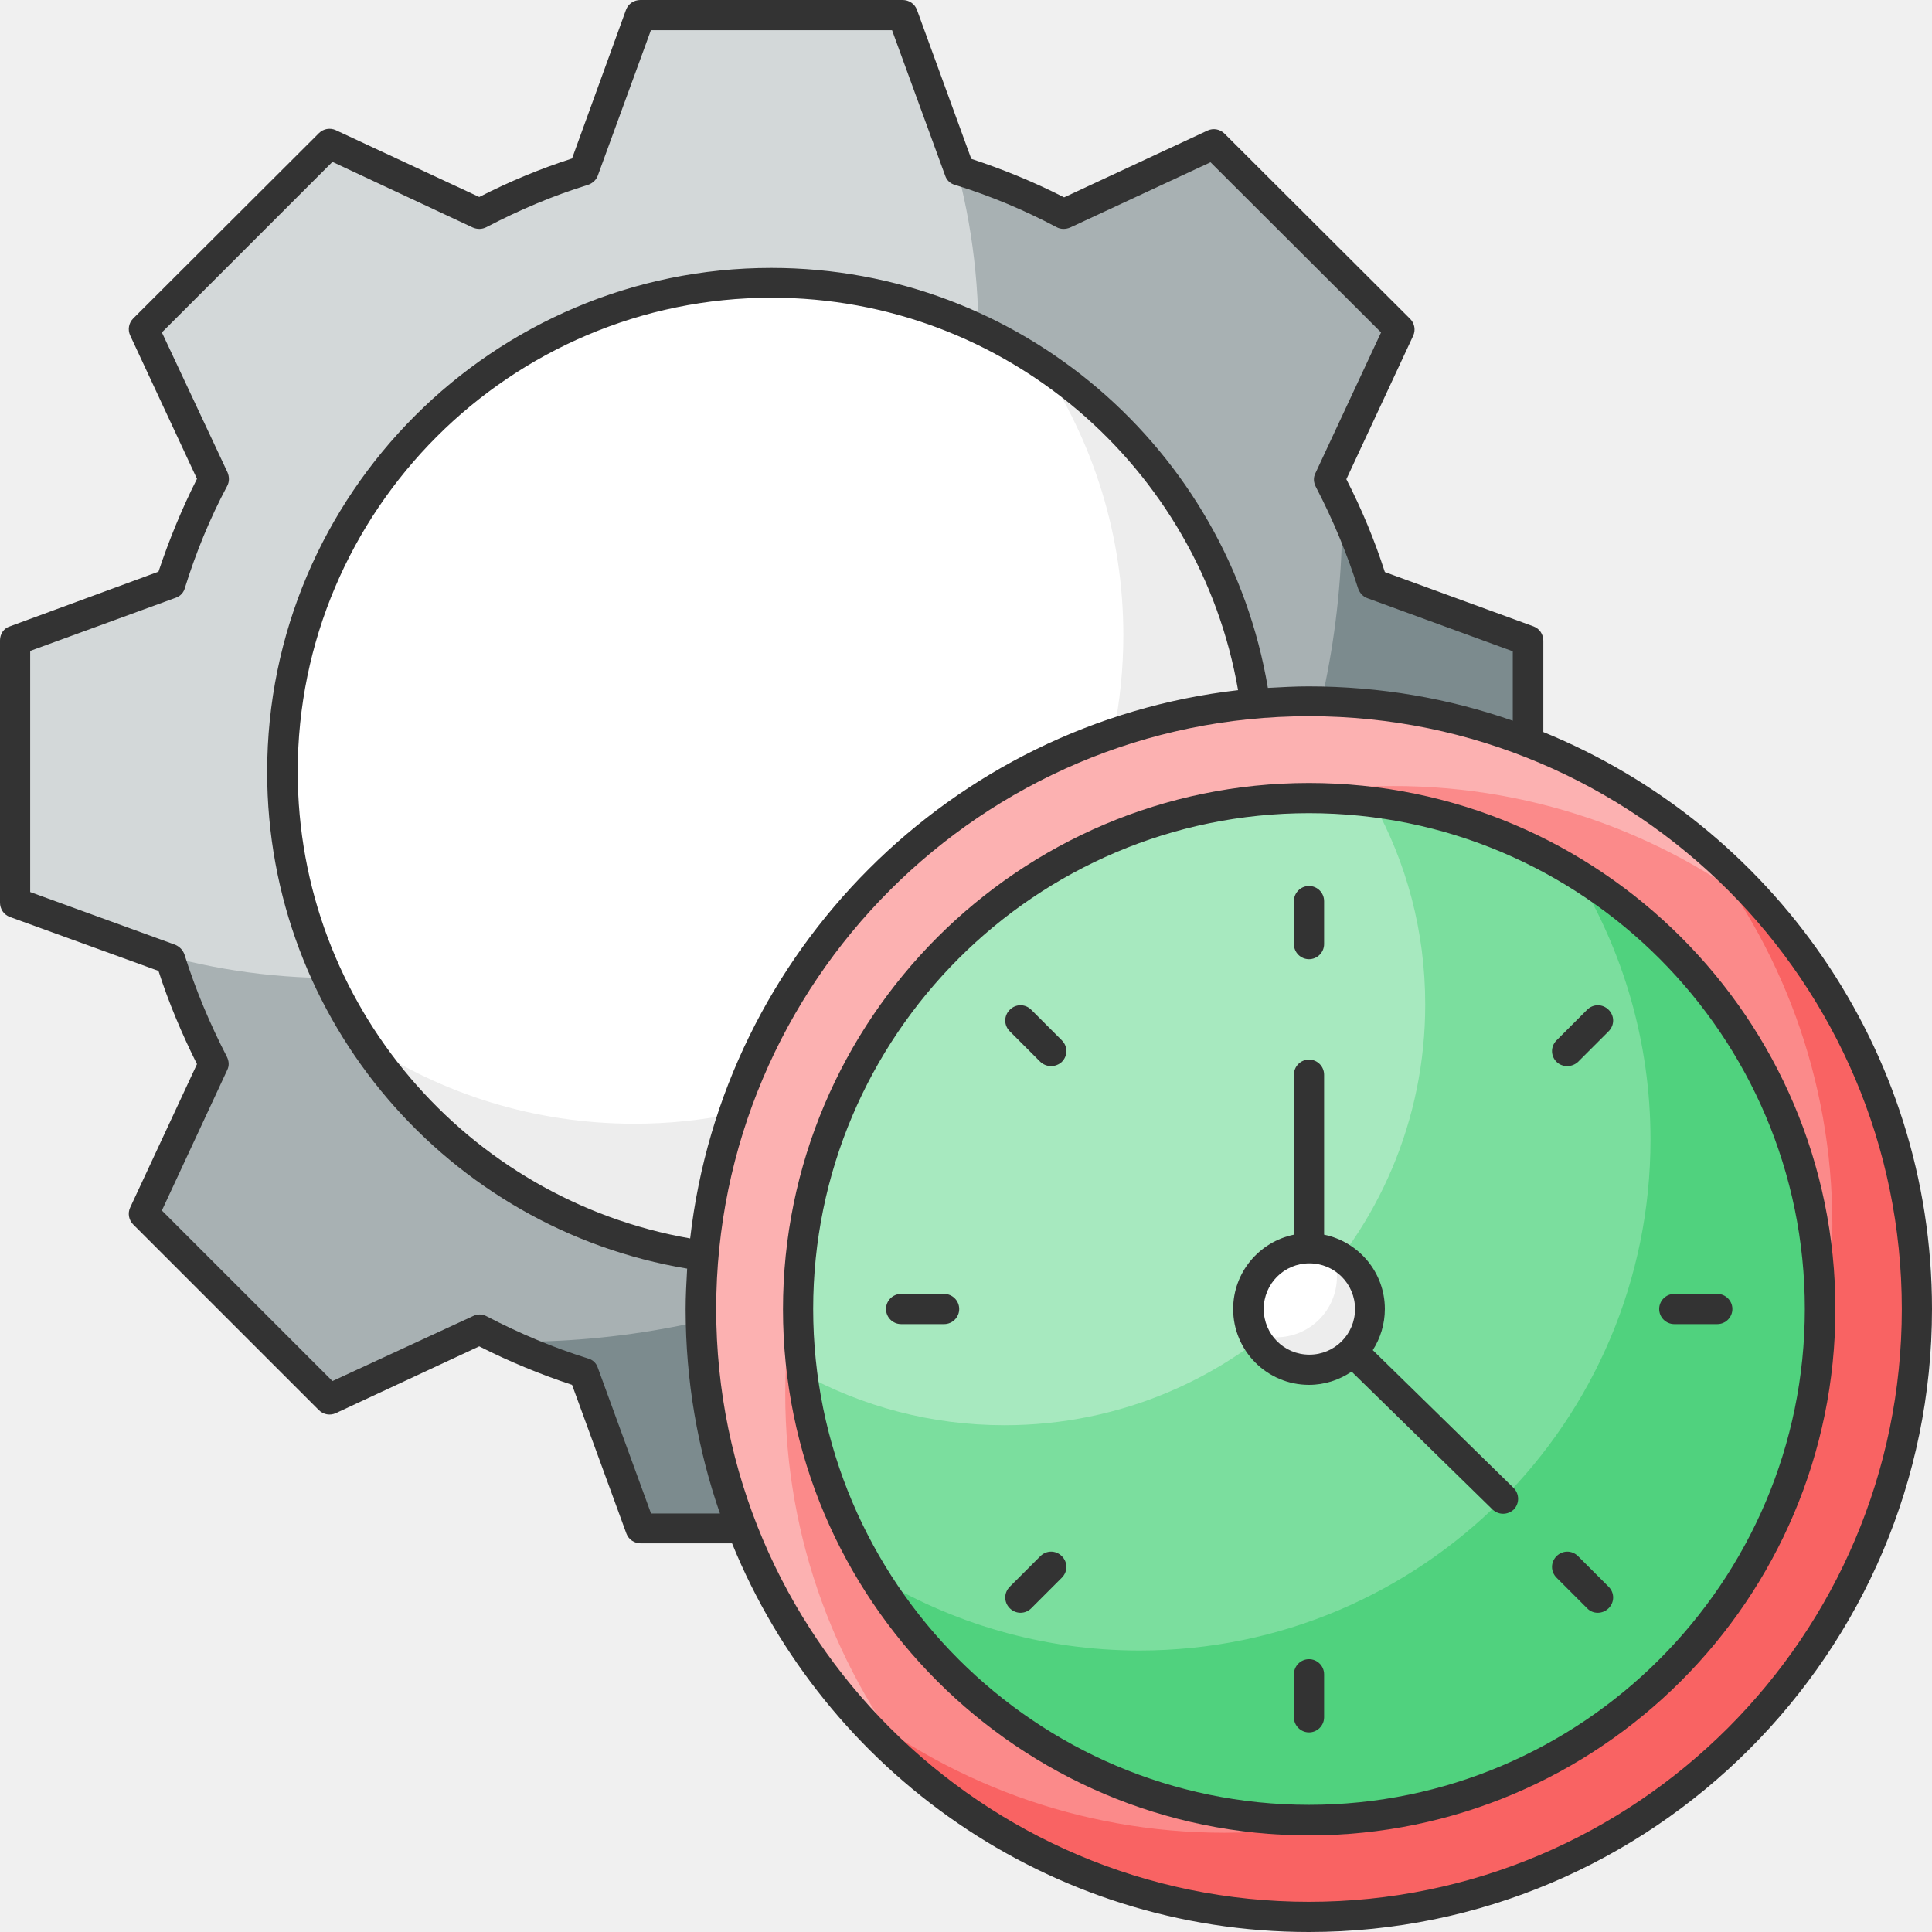
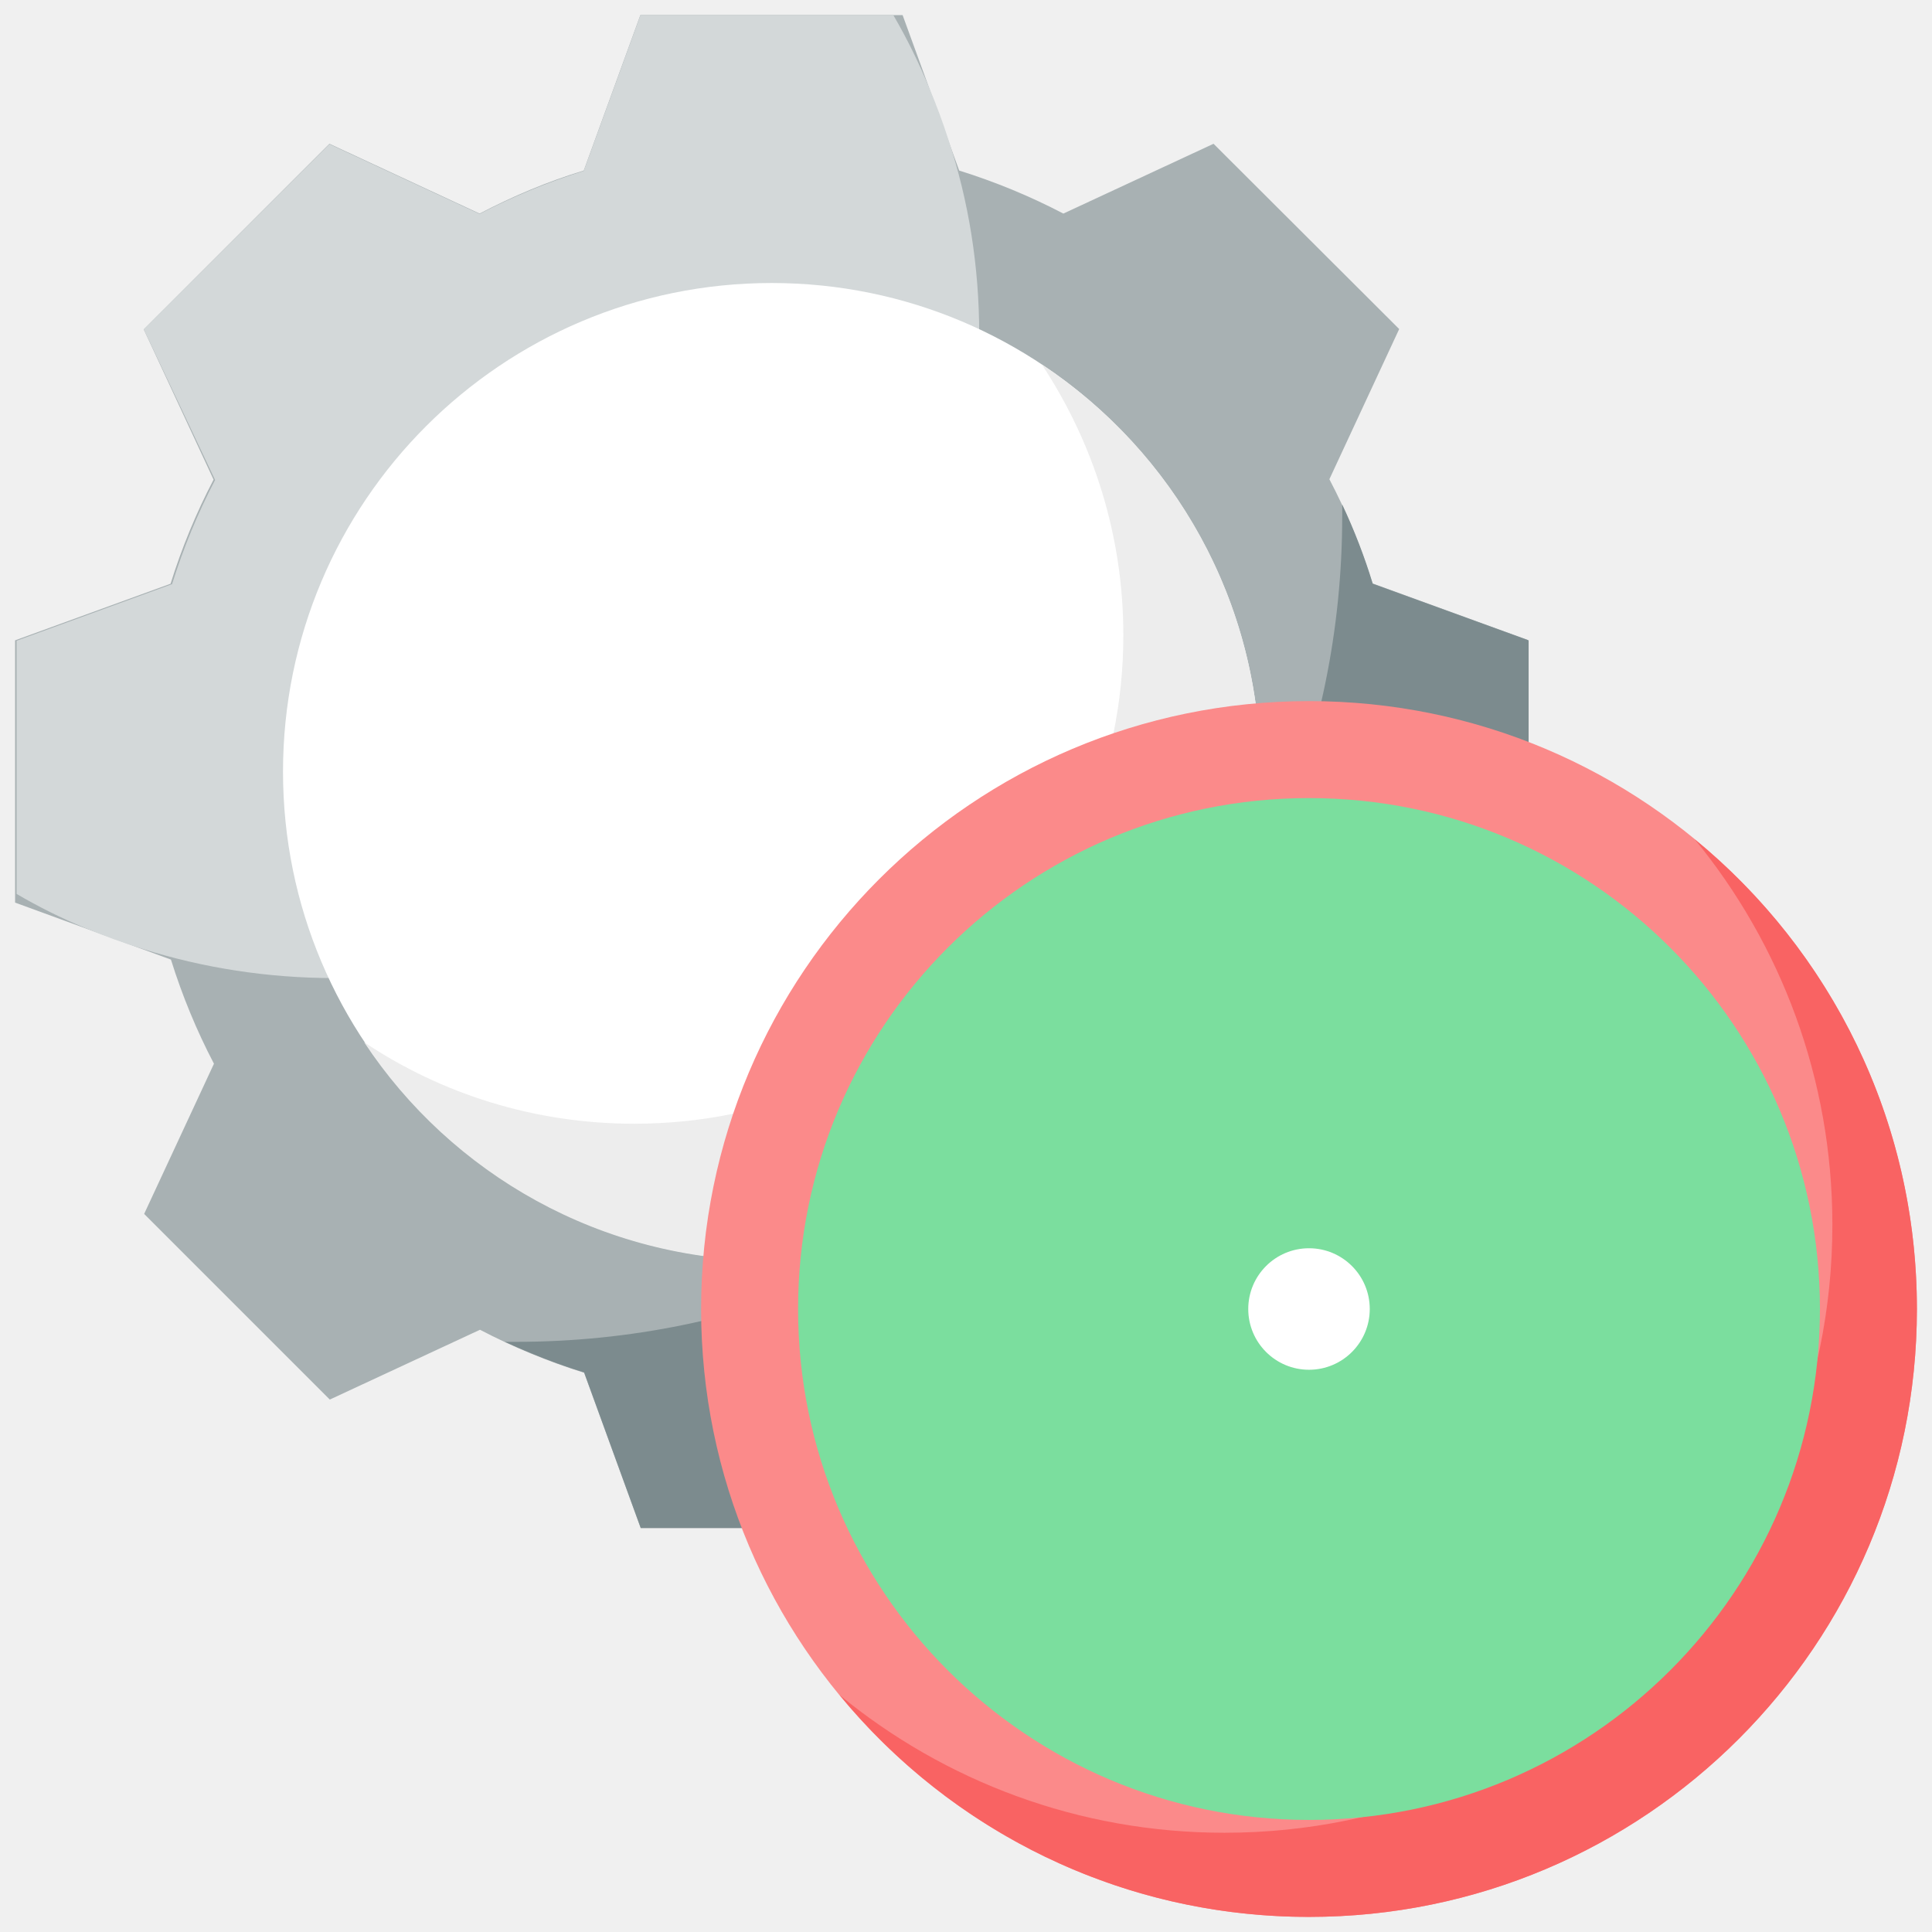
- <svg xmlns="http://www.w3.org/2000/svg" width="800px" height="800px" viewBox="0 0 512 512" id="Layer_1" version="1.1" xml:space="preserve">
-   <style type="text/css">
- 	.st0{fill:#A8B1B3;}
- 	.st1{fill:#D3D8D9;}
- 	.st2{fill:#7C8B8E;}
- 	.st3{fill:#FFFFFF;}
- 	.st4{fill:#EDEDED;}
- 	.st5{fill:#FB8A8A;}
- 	.st6{fill:#F96363;}
- 	.st7{fill:#FCB1B1;}
- 	.st8{fill:#333333;}
- 	.st9{fill:#7BDE9E;}
- 	.st10{fill:#A7E9BF;}
- 	.st11{fill:#50D27E;}
- </style>
-   <g>
-     <g>
-       <g>
-         <g>
-           <path class="st0" d="M363.7,254.3c-3,9.6-6.8,18.8-11.4,27.6l18.5,39.8l-49.1,49.2l-39.8-18.5c-8.8,4.6-18,8.4-27.6,11.4      l-15,41.2h-69.5l-15-41.2c-9.6-3-18.8-6.8-27.6-11.4l-39.8,18.5l-49.2-49.2l18.5-39.8c-4.6-8.8-8.4-18-11.4-27.6L4,239.2v-69.5      l41.2-15c3-9.6,6.8-18.8,11.4-27.6L38.1,87.3l49.2-49.2l39.8,18.5c8.8-4.6,18-8.5,27.6-11.4l15-41.2h69.5l15,41.2      c9.6,3,18.8,6.8,27.6,11.4l39.8-18.5l49.2,49.1l-18.5,39.8c4.6,8.8,8.5,18,11.4,27.6l41.2,15v69.5L363.7,254.3z" />
-         </g>
-       </g>
-       <g>
-         <path class="st1" d="M259.3,88.6c0,94.2-76.4,170.6-170.7,170.6c-17.7,0-34.7-2.7-50.7-7.7c0,0-0.1,0-0.1,0     c-5.2-1.6-10.4-3.5-15.4-5.6c0,0-0.1,0-0.1,0c-6.3-2.6-12.3-5.6-18.1-9v-67.1l41.2-15c3-9.6,6.8-18.8,11.4-27.6L38.1,87.3     l49.2-49.1l39.8,18.5c8.8-4.6,18-8.4,27.6-11.4l15-41.2h67.1c3.6,6.2,6.8,12.7,9.5,19.3c1.9,4.5,3.6,9.1,5.1,13.8     C256.5,53.3,259.3,70.6,259.3,88.6z" />
-       </g>
-       <g>
-         <g>
-           <path class="st2" d="M363.7,254.3c-3,9.6-6.8,18.8-11.4,27.6l18.6,39.8l-49.1,49.2l-39.8-18.6c-8.8,4.6-18,8.4-27.6,11.4      l-15,41.2h-69.6l-15-41.2c-7.2-2.2-14.2-5-21-8.1c1,0,2,0,3,0c120.9,0,218.9-97.9,218.9-218.8c0-1,0-2.1,0-3.1      c3.2,6.8,5.9,13.8,8.1,21l41.3,15v69.5L363.7,254.3z" />
-         </g>
-       </g>
-       <g>
-         <path class="st3" d="M334,204.5C334,276,276,334,204.5,334c-71.5,0-129.5-58-129.5-129.5c0-71.6,58-129.6,129.5-129.6     C276,74.9,334,132.9,334,204.5z" />
-       </g>
-       <g>
-         <path class="st4" d="M334,204.5c0,71.6-58,129.6-129.6,129.6c-45.1,0-84.8-23-107.9-57.9c20.5,13.7,45.1,21.6,71.6,21.6     c71.6,0,129.6-58,129.6-129.5c0-26.5-8-51.1-21.6-71.7C311.1,119.7,334,159.4,334,204.5z" />
-       </g>
-     </g>
-     <g>
-       <g>
-         <circle class="st5" cx="346.9" cy="346.9" r="161.1" />
-       </g>
-       <g>
-         <path class="st6" d="M508,346.9c0,88.9-72.1,161.1-161.1,161.1c-50.1,0-94.9-22.9-124.4-58.8c27.8,22.8,63.3,36.5,102,36.5     c89,0,161.1-72.2,161.1-161.1c0-38.8-13.7-74.4-36.5-102.2C485.1,251.9,508,296.7,508,346.9z" />
-       </g>
-       <g>
-         <path class="st7" d="M346.9,185.9c-88.9,0-161.1,72.1-161.1,161.1c0,50.1,22.9,94.9,58.8,124.4c-22.8-27.8-36.5-63.3-36.5-102     c0-89,72.2-161.1,161.1-161.1c38.8,0,74.4,13.7,102.2,36.5C441.9,208.8,397.1,185.9,346.9,185.9z" />
-       </g>
-       <path class="st8" d="M409,194v-24.2c0-1.7-1-3.2-2.6-3.8L367,151.6c-2.7-8.4-6.1-16.6-10.2-24.6l17.7-38c0.7-1.5,0.4-3.3-0.8-4.5    l-49.2-49.1c-1.2-1.2-3-1.5-4.5-0.8l-38,17.7c-7.8-4-16.1-7.4-24.6-10.2L243,2.6C242.4,1,240.9,0,239.2,0h-69.5    c-1.7,0-3.2,1-3.8,2.6L151.6,42c-8.4,2.7-16.6,6.1-24.6,10.2L89,34.5c-1.5-0.7-3.3-0.4-4.5,0.8L35.3,84.4c-1.2,1.2-1.5,3-0.8,4.5    l17.7,38c-4,7.9-7.4,16.2-10.2,24.6L2.6,166C1,166.5,0,168,0,169.7v69.5c0,1.7,1,3.2,2.6,3.8L42,257.3c2.7,8.4,6.2,16.7,10.2,24.7    l-17.7,38c-0.7,1.5-0.4,3.3,0.8,4.5l49.2,49.2c1.2,1.2,3,1.5,4.5,0.8l38-17.7c8.1,4.1,16.4,7.5,24.6,10.2l14.4,39.4    c0.6,1.6,2.1,2.6,3.8,2.6H194c24.6,60.4,83.9,103,152.9,103c91,0,165.1-74.1,165.1-165.1C512,277.8,469.3,218.6,409,194z     M172.5,401l-14.1-38.6c-0.4-1.2-1.4-2.1-2.6-2.4c-9-2.8-18.1-6.6-26.9-11.2c-1.1-0.6-2.4-0.6-3.6,0L88.1,366l-45.2-45.2    l17.3-37.2c0.6-1.2,0.5-2.4-0.1-3.6c-4.5-8.7-8.3-17.8-11.2-27c-0.4-1.2-1.3-2.1-2.4-2.6L8,236.4v-63.9l38.6-14.1    c1.2-0.4,2.1-1.4,2.4-2.6c2.9-9.3,6.6-18.4,11.2-27c0.6-1.1,0.6-2.4,0.1-3.6L42.9,88.1l45.2-45.2l37.2,17.4    c1.2,0.5,2.4,0.5,3.6-0.1c8.8-4.6,17.8-8.4,26.9-11.2c1.2-0.4,2.2-1.3,2.6-2.4L172.5,8h63.9l14.1,38.6c0.4,1.2,1.4,2.1,2.6,2.4    c9.4,2.9,18.4,6.7,26.9,11.2c1.1,0.6,2.4,0.6,3.6,0.1L320.8,43L366,88.1l-17.4,37.3c-0.6,1.2-0.5,2.4,0.1,3.6    c4.6,8.8,8.3,17.8,11.2,26.9c0.4,1.2,1.3,2.2,2.4,2.6l38.6,14.1V191c-16.9-5.9-35.1-9.1-54.1-9.1c-3.6,0-7.2,0.2-10.8,0.4    c-10.6-63.1-65.5-111.3-131.6-111.3c-73.6,0-133.6,59.9-133.6,133.6c0,66.1,48.2,121.1,111.3,131.6c-0.2,3.6-0.4,7.2-0.4,10.8    c0,18.9,3.2,37.1,9.1,54.1H172.5z M182.9,328.2c-59-10.3-104-61.8-104-123.7c0-69.2,56.3-125.6,125.6-125.6    c61.9,0,113.4,45,123.6,104C252.1,191.6,191.6,252.1,182.9,328.2z M346.9,504c-86.6,0-157.1-70.5-157.1-157.1    s70.5-157.1,157.1-157.1S504,260.3,504,346.9S433.5,504,346.9,504z" />
-       <g>
-         <circle class="st9" cx="346.9" cy="346.9" r="135.4" />
-       </g>
-       <g>
-         <path class="st10" d="M377.7,266.2c0,61.6-49.9,111.5-111.5,111.5c-19.5,0-37.7-5-53.6-13.7c-0.7-5.6-1.1-11.2-1.1-17     c0-74.8,60.7-135.4,135.4-135.4c5.8,0,11.5,0.4,17,1.1C372.7,228.5,377.7,246.7,377.7,266.2z" />
-       </g>
-       <g>
-         <path class="st11" d="M482.4,346.9c0,74.8-60.6,135.4-135.4,135.4c-48.9,0-91.7-26-115.6-64.8c20.6,12.6,44.7,19.9,70.6,19.9     c74.8,0,135.4-60.7,135.4-135.4c0-25.9-7.3-50.1-19.9-70.7C456.4,255.1,482.4,297.9,482.4,346.9z" />
-       </g>
-       <g>
-         <path class="st8" d="M346.9,486.4c-76.9,0-139.4-62.6-139.4-139.4S270,207.5,346.9,207.5S486.4,270,486.4,346.9     S423.8,486.4,346.9,486.4z M346.9,215.5c-72.5,0-131.4,59-131.4,131.4s59,131.4,131.4,131.4s131.4-59,131.4-131.4     S419.4,215.5,346.9,215.5z" />
-       </g>
-       <g>
-         <circle class="st3" cx="346.9" cy="346.9" r="16.1" />
-       </g>
-       <g>
-         <path class="st4" d="M363,346.9c0,8.9-7.2,16.1-16.1,16.1c-6.7,0-12.4-4.1-14.8-9.9c1.9,0.8,4,1.3,6.1,1.3     c8.9,0,16.1-7.2,16.1-16.1c0-2.2-0.4-4.3-1.3-6.2C358.9,334.5,363,340.2,363,346.9z" />
-       </g>
-       <path class="st8" d="M401.1,394.3l-37.3-36.5c2-3.1,3.2-6.9,3.2-10.9c0-9.7-6.9-17.8-16.1-19.7v-42.4c0-2.2-1.8-4-4-4    c-2.2,0-4,1.8-4,4v42.4c-9.2,1.9-16.1,10-16.1,19.7c0,11.1,9,20.1,20.1,20.1c4.2,0,8-1.3,11.3-3.5l37.3,36.5    c1.7,1.6,4.1,1.5,5.7,0C402.7,398.4,402.7,395.9,401.1,394.3z M334.9,346.9c0-6.7,5.4-12.1,12.1-12.1c6.7,0,12.1,5.4,12.1,12.1    c0,6.7-5.4,12.1-12.1,12.1C340.3,359,334.9,353.6,334.9,346.9z" />
-       <g>
-         <g>
-           <path class="st8" d="M346.9,254.2c-2.2,0-4-1.8-4-4v-11.4c0-2.2,1.8-4,4-4c2.2,0,4,1.8,4,4v11.4      C350.9,252.4,349.1,254.2,346.9,254.2z" />
-         </g>
-         <g>
-           <path class="st8" d="M346.9,459.1c-2.2,0-4-1.8-4-4v-11.4c0-2.2,1.8-4,4-4c2.2,0,4,1.8,4,4v11.4      C350.9,457.3,349.1,459.1,346.9,459.1z" />
-         </g>
-       </g>
-       <g>
-         <g>
-           <path class="st8" d="M412.5,281.4c-1.6-1.6-1.6-4.1,0-5.7l8.1-8.1c1.6-1.6,4.1-1.6,5.7,0c1.6,1.6,1.6,4.1,0,5.7l-8.1,8.1      C416.6,282.9,414,282.9,412.5,281.4z" />
-         </g>
-         <g>
-           <path class="st8" d="M267.6,426.2c-1.6-1.6-1.6-4.1,0-5.7l8.1-8.1c1.6-1.6,4.1-1.6,5.7,0c1.6,1.6,1.6,4.1,0,5.7l-8.1,8.1      C271.7,427.8,269.2,427.8,267.6,426.2z" />
-         </g>
-       </g>
-       <g>
-         <g>
-           <path class="st8" d="M455.1,350.9h-11.4c-2.2,0-4-1.8-4-4c0-2.2,1.8-4,4-4h11.4c2.2,0,4,1.8,4,4      C459.1,349.1,457.3,350.9,455.1,350.9z" />
-         </g>
-         <g>
-           <path class="st8" d="M250.2,350.9h-11.4c-2.2,0-4-1.8-4-4c0-2.2,1.8-4,4-4h11.4c2.2,0,4,1.8,4,4      C254.2,349.1,252.4,350.9,250.2,350.9z" />
-         </g>
-       </g>
-       <g>
-         <g>
-           <path class="st8" d="M420.6,426.2l-8.1-8.1c-1.6-1.6-1.6-4.1,0-5.7s4.1-1.6,5.7,0l8.1,8.1c1.6,1.6,1.6,4.1,0,5.7      C424.7,427.8,422.1,427.8,420.6,426.2z" />
-         </g>
-         <g>
-           <path class="st8" d="M275.7,281.4l-8.1-8.1c-1.6-1.6-1.6-4.1,0-5.7c1.6-1.6,4.1-1.6,5.7,0l8.1,8.1c1.6,1.6,1.6,4.1,0,5.7      C279.8,282.9,277.3,282.9,275.7,281.4z" />
-         </g>
-       </g>
-     </g>
-   </g>
+ <svg xmlns="http://www.w3.org/2000/svg" viewBox="0 0 512 512">
+   <path fill="#A8B1B3" d="M363.7 254.3c-3 9.6-6.8 18.8-11.4 27.6l18.5 39.8-49.1 49.2-39.8-18.5c-8.8 4.6-18 8.4-27.6 11.4l-15 41.2h-69.5l-15-41.2c-9.6-3-18.8-6.8-27.6-11.4l-39.8 18.5-49.2-49.2 18.5-39.8c-4.6-8.8-8.4-18-11.4-27.6L4 239.2v-69.5l41.2-15c3-9.6 6.8-18.8 11.4-27.6L38.1 87.3l49.2-49.2 39.8 18.5c8.8-4.6 18-8.5 27.6-11.4l15-41.2h69.5l15 41.2c9.6 3 18.8 6.8 27.6 11.4l39.8-18.5 49.2 49.1-18.5 39.8c4.6 8.8 8.5 18 11.4 27.6l41.2 15v69.5z" />
+   <path fill="#D3D8D9" d="M259.3 88.6c0 94.2-76.4 170.6-170.7 170.6-17.7 0-34.7-2.7-50.7-7.7-5.2-1.6-10.4-3.5-15.4-5.6-6.3-2.6-12.3-5.6-18.1-9v-67.1l41.2-15c3-9.6 6.8-18.8 11.4-27.6L38.1 87.3l49.2-49.1 39.8 18.5c8.8-4.6 18-8.4 27.6-11.4l15-41.2h67.1c3.6 6.2 6.8 12.7 9.5 19.3 1.9 4.5 3.6 9.1 5.1 13.8 5.3 16.1 8.1 33.4 8.1 51.4z" />
+   <path fill="#7C8B8E" d="M363.7 254.3c-3 9.6-6.8 18.8-11.4 27.6l18.6 39.8-49.1 49.2-39.8-18.6c-8.8 4.6-18 8.4-27.6 11.4l-15 41.2h-69.6l-15-41.2c-7.2-2.2-14.2-5-21-8.1 1 0 2 0 3 0 120.9 0 218.9-97.9 218.9-218.8 0-1 0-2.1 0-3.1 3.2 6.8 5.9 13.8 8.1 21l41.3 15v69.5z" />
+   <circle fill="#FFFFFF" cx="204.5" cy="204.5" r="129.5" />
+   <path fill="#EDEDED" d="M334 204.5c0 71.6-58 129.6-129.6 129.6-45.1 0-84.8-23-107.9-57.9 20.5 13.7 45.1 21.6 71.6 21.6 71.6 0 129.6-58 129.6-129.5 0-26.5-8-51.1-21.6-71.7C311.1 119.7 334 159.4 334 204.5z" />
+   <circle fill="#FB8A8A" cx="346.9" cy="346.9" r="161.1" />
+   <path fill="#F96363" d="M508 346.9c0 88.9-72.1 161.1-161.1 161.1-50.1 0-94.9-22.9-124.4-58.8 27.8 22.8 63.3 36.5 102 36.5 89 0 161.1-72.2 161.1-161.1 0-38.8-13.7-74.4-36.5-102.2C485.1 251.9 508 296.7 508 346.9z" />
+   <circle fill="#7BDE9E" cx="346.9" cy="346.9" r="135.4" />
+   <circle fill="#FFFFFF" cx="346.9" cy="346.9" r="16.1" />
</svg>
